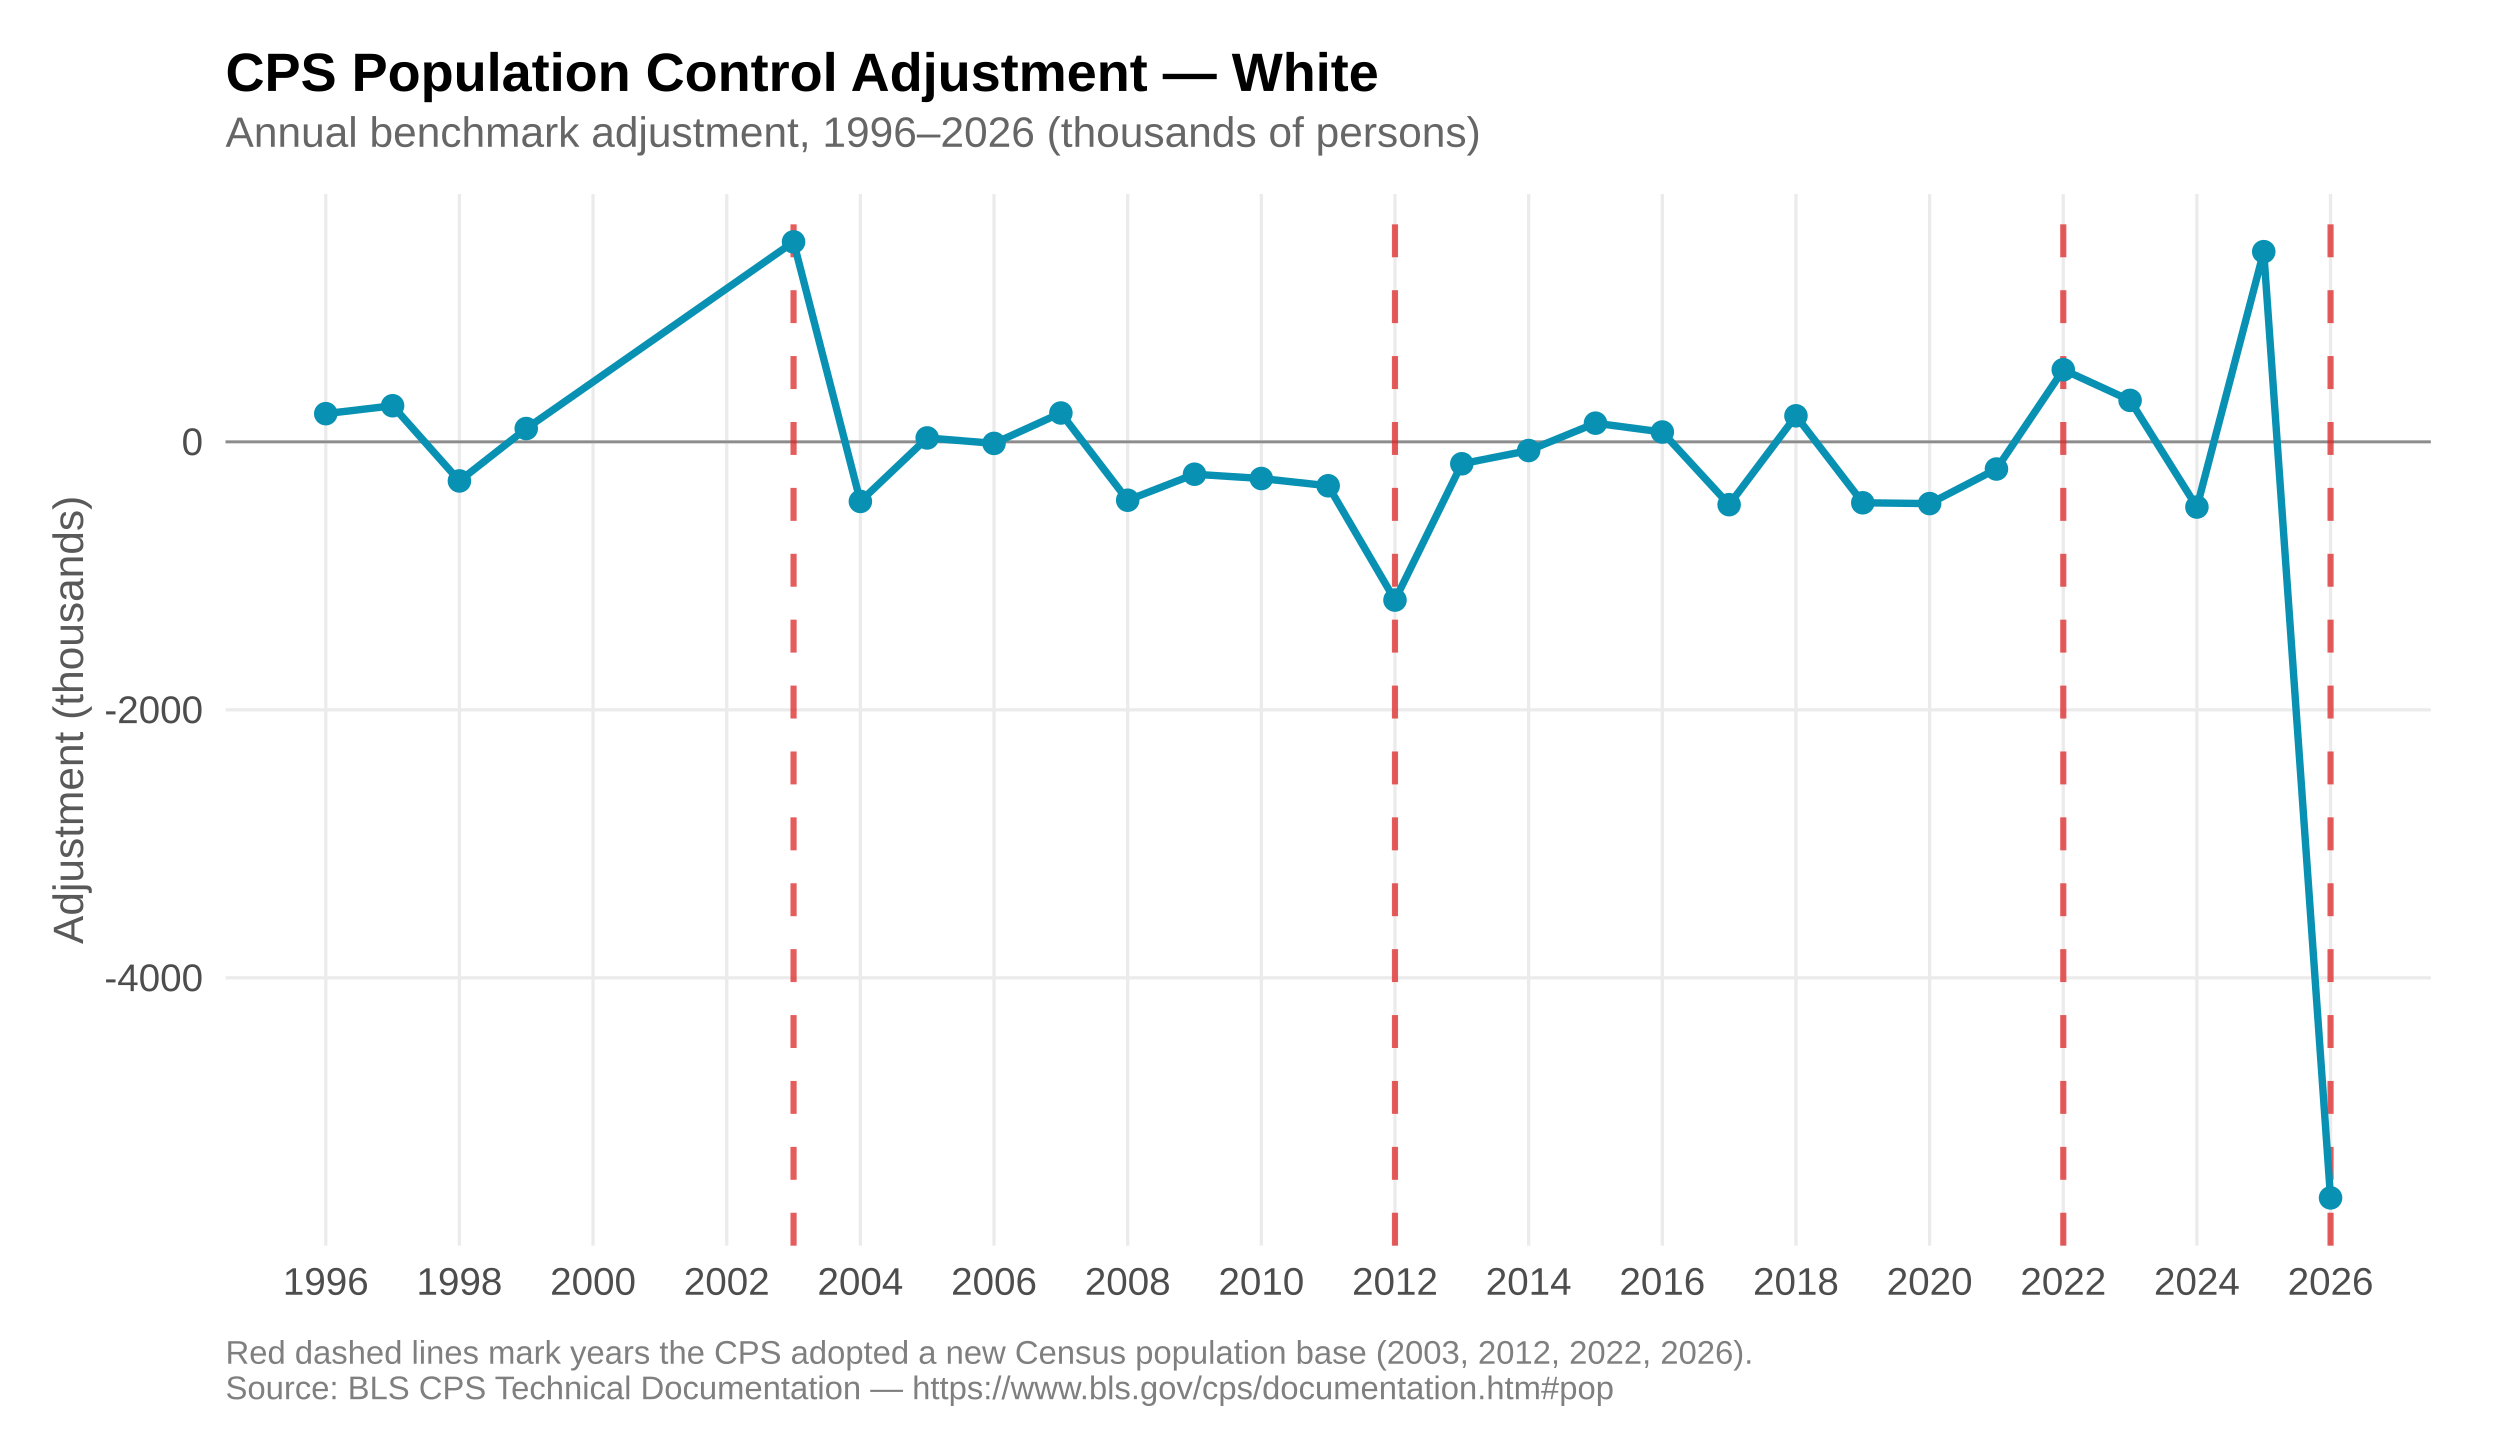
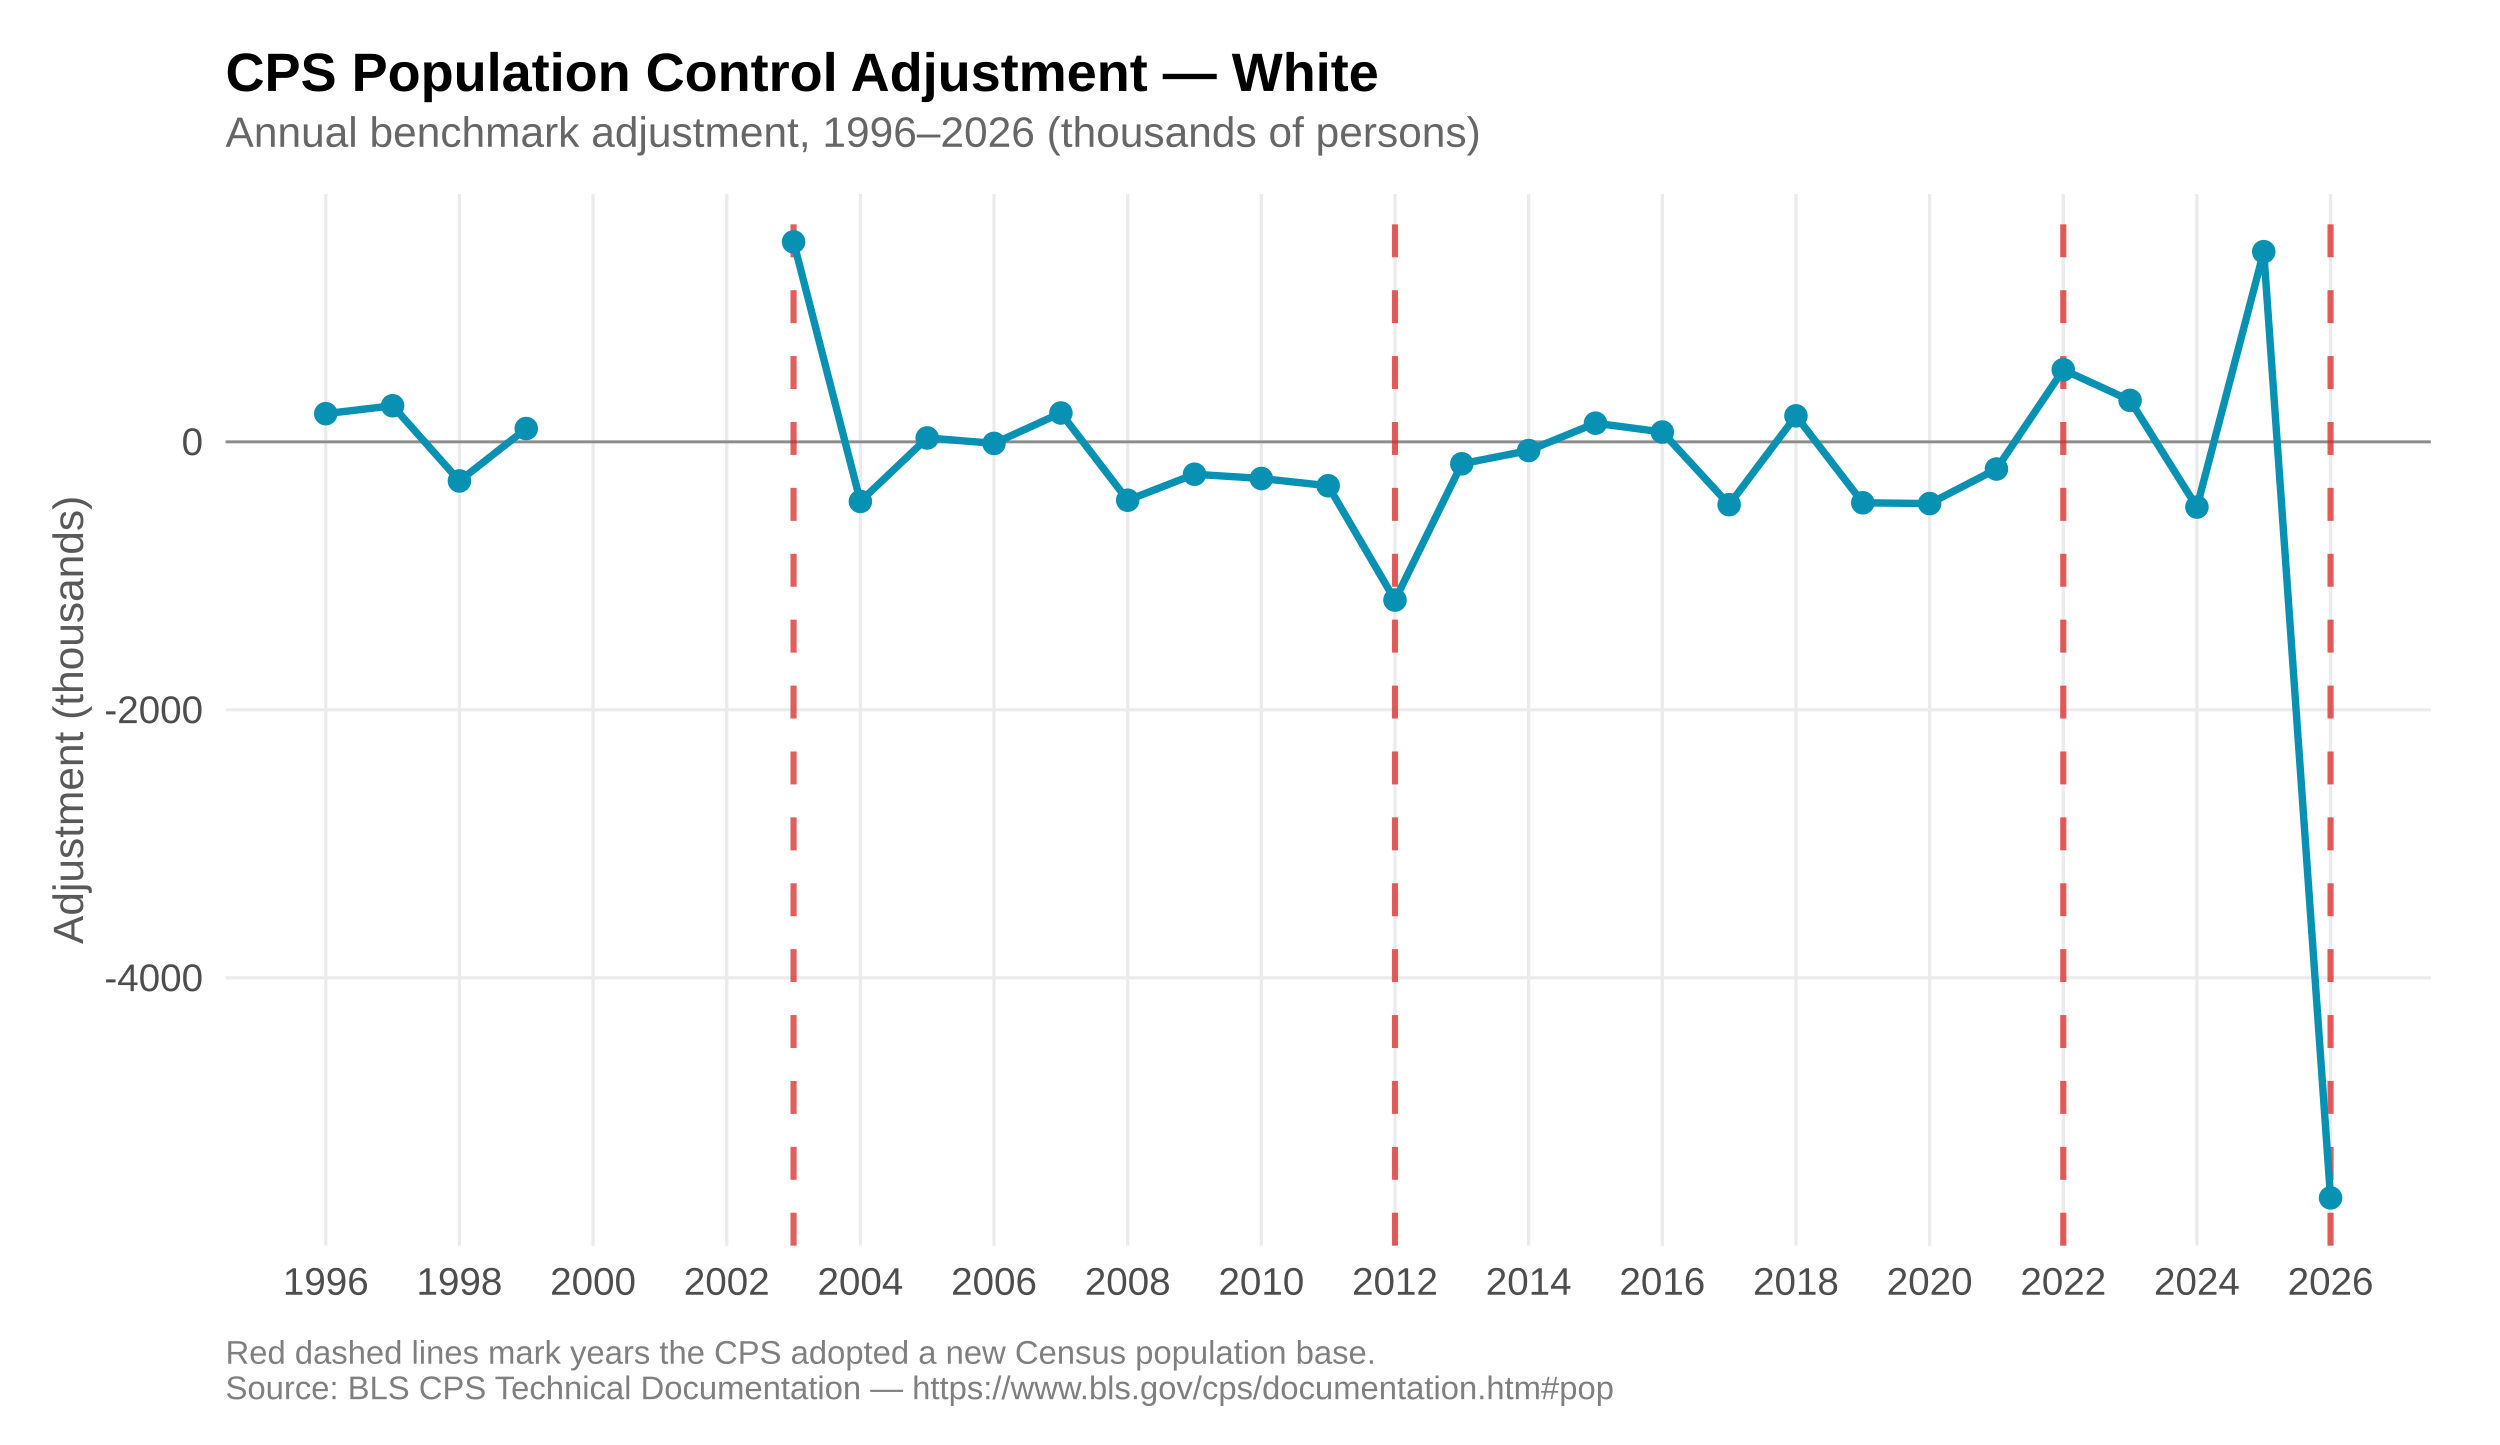
<svg xmlns="http://www.w3.org/2000/svg" width="648.00pt" height="374.40pt" viewBox="0 0 648.00 374.40">
  <g class="svglite">
    <defs>
      <style type="text/css">
    .svglite line, .svglite polyline, .svglite polygon, .svglite path, .svglite rect, .svglite circle {
      fill: none;
      stroke: #000000;
      stroke-linecap: round;
      stroke-linejoin: round;
      stroke-miterlimit: 10.00;
    }
    .svglite text {
      white-space: pre;
    }
    .svglite g.glyphgroup path {
      fill: inherit;
      stroke: none;
    }
  </style>
    </defs>
    <rect width="100%" height="100%" style="stroke: none; fill: none;" />
    <defs>
      <clipPath id="cpMC4wMHw2NDguMDB8MC4wMHwzNzQuNDA=">
        <rect x="0.00" y="0.00" width="648.00" height="374.40" />
      </clipPath>
    </defs>
    <g clip-path="url(#cpMC4wMHw2NDguMDB8MC4wMHwzNzQuNDA=)">
</g>
    <defs>
      <clipPath id="cpNTguNDZ8NjMwLjA3fDUwLjMwfDMyMi44OA==">
        <rect x="58.46" y="50.30" width="571.61" height="272.58" />
      </clipPath>
    </defs>
    <g clip-path="url(#cpNTguNDZ8NjMwLjA3fDUwLjMwfDMyMi44OA==)">
      <polyline points="58.46,253.46 630.07,253.46 " style="stroke-width: 0.85; stroke: #EBEBEB; stroke-linecap: butt;" />
      <polyline points="58.46,183.99 630.07,183.99 " style="stroke-width: 0.85; stroke: #EBEBEB; stroke-linecap: butt;" />
      <polyline points="58.46,114.52 630.07,114.52 " style="stroke-width: 0.85; stroke: #EBEBEB; stroke-linecap: butt;" />
      <polyline points="84.44,322.88 84.44,50.30 " style="stroke-width: 0.85; stroke: #EBEBEB; stroke-linecap: butt;" />
      <polyline points="119.08,322.88 119.08,50.30 " style="stroke-width: 0.85; stroke: #EBEBEB; stroke-linecap: butt;" />
      <polyline points="153.72,322.88 153.72,50.30 " style="stroke-width: 0.85; stroke: #EBEBEB; stroke-linecap: butt;" />
      <polyline points="188.37,322.88 188.37,50.30 " style="stroke-width: 0.85; stroke: #EBEBEB; stroke-linecap: butt;" />
      <polyline points="223.01,322.88 223.01,50.30 " style="stroke-width: 0.85; stroke: #EBEBEB; stroke-linecap: butt;" />
      <polyline points="257.65,322.88 257.65,50.30 " style="stroke-width: 0.85; stroke: #EBEBEB; stroke-linecap: butt;" />
      <polyline points="292.30,322.88 292.30,50.30 " style="stroke-width: 0.85; stroke: #EBEBEB; stroke-linecap: butt;" />
      <polyline points="326.94,322.88 326.94,50.30 " style="stroke-width: 0.85; stroke: #EBEBEB; stroke-linecap: butt;" />
      <polyline points="361.58,322.88 361.58,50.30 " style="stroke-width: 0.85; stroke: #EBEBEB; stroke-linecap: butt;" />
      <polyline points="396.23,322.88 396.23,50.30 " style="stroke-width: 0.85; stroke: #EBEBEB; stroke-linecap: butt;" />
      <polyline points="430.87,322.88 430.87,50.30 " style="stroke-width: 0.85; stroke: #EBEBEB; stroke-linecap: butt;" />
      <polyline points="465.51,322.88 465.51,50.30 " style="stroke-width: 0.85; stroke: #EBEBEB; stroke-linecap: butt;" />
      <polyline points="500.16,322.88 500.16,50.30 " style="stroke-width: 0.85; stroke: #EBEBEB; stroke-linecap: butt;" />
      <polyline points="534.80,322.88 534.80,50.30 " style="stroke-width: 0.85; stroke: #EBEBEB; stroke-linecap: butt;" />
      <polyline points="569.44,322.88 569.44,50.30 " style="stroke-width: 0.85; stroke: #EBEBEB; stroke-linecap: butt;" />
      <polyline points="604.08,322.88 604.08,50.30 " style="stroke-width: 0.85; stroke: #EBEBEB; stroke-linecap: butt;" />
      <line x1="58.46" y1="114.52" x2="630.07" y2="114.52" style="stroke-width: 0.75; stroke: #8C8C8C; stroke-linecap: butt;" />
      <line x1="205.69" y1="322.88" x2="205.69" y2="50.30" style="stroke-width: 1.60; stroke: #DC2626; stroke-opacity: 0.75; stroke-dasharray: 8.54,8.54; stroke-linecap: butt;" />
      <line x1="361.58" y1="322.88" x2="361.58" y2="50.30" style="stroke-width: 1.60; stroke: #DC2626; stroke-opacity: 0.75; stroke-dasharray: 8.54,8.54; stroke-linecap: butt;" />
      <line x1="534.80" y1="322.88" x2="534.80" y2="50.30" style="stroke-width: 1.60; stroke: #DC2626; stroke-opacity: 0.75; stroke-dasharray: 8.54,8.54; stroke-linecap: butt;" />
      <line x1="604.08" y1="322.88" x2="604.08" y2="50.30" style="stroke-width: 1.60; stroke: #DC2626; stroke-opacity: 0.75; stroke-dasharray: 8.54,8.54; stroke-linecap: butt;" />
-       <polyline points="84.44,107.22 101.76,105.17 119.08,124.66 136.40,111.08 205.69,62.69 223.01,129.97 240.33,113.51 257.65,114.93 274.98,107.05 292.30,129.66 309.62,122.92 326.94,124.03 344.26,125.91 361.58,155.54 378.90,120.21 396.23,116.78 413.55,109.69 430.87,111.98 448.19,130.81 465.51,107.78 482.83,130.32 500.16,130.53 517.48,121.57 534.80,95.83 552.12,103.78 569.44,131.43 586.76,65.23 604.08,310.49 " style="stroke-width: 1.92; stroke: #0891B2; stroke-linecap: butt;" />
+       <polyline points="84.44,107.22 101.76,105.17 119.08,124.66 136.40,111.08 " style="stroke-width: 1.92; stroke: #0891B2; stroke-linecap: butt;" />
+       <polyline points="205.69,62.69 223.01,129.97 240.33,113.51 257.65,114.93 274.98,107.05 292.30,129.66 309.62,122.92 326.94,124.03 344.26,125.91 361.58,155.54 378.90,120.21 396.23,116.78 413.55,109.69 430.87,111.98 448.19,130.81 465.51,107.78 482.83,130.32 500.16,130.53 517.48,121.57 534.80,95.83 552.12,103.78 569.44,131.43 586.76,65.23 604.08,310.49 " style="stroke-width: 1.92; stroke: #0891B2; stroke-linecap: butt;" />
      <circle cx="84.44" cy="107.22" r="2.70" style="stroke-width: 0.71; stroke: #0891B2; fill: #0891B2;" />
      <circle cx="101.76" cy="105.17" r="2.70" style="stroke-width: 0.71; stroke: #0891B2; fill: #0891B2;" />
      <circle cx="119.08" cy="124.66" r="2.70" style="stroke-width: 0.71; stroke: #0891B2; fill: #0891B2;" />
      <circle cx="136.40" cy="111.08" r="2.70" style="stroke-width: 0.71; stroke: #0891B2; fill: #0891B2;" />
      <circle cx="205.69" cy="62.69" r="2.70" style="stroke-width: 0.71; stroke: #0891B2; fill: #0891B2;" />
      <circle cx="223.01" cy="129.97" r="2.70" style="stroke-width: 0.71; stroke: #0891B2; fill: #0891B2;" />
      <circle cx="240.33" cy="113.51" r="2.70" style="stroke-width: 0.71; stroke: #0891B2; fill: #0891B2;" />
      <circle cx="257.65" cy="114.93" r="2.70" style="stroke-width: 0.71; stroke: #0891B2; fill: #0891B2;" />
      <circle cx="274.98" cy="107.05" r="2.70" style="stroke-width: 0.71; stroke: #0891B2; fill: #0891B2;" />
      <circle cx="292.30" cy="129.66" r="2.70" style="stroke-width: 0.71; stroke: #0891B2; fill: #0891B2;" />
      <circle cx="309.62" cy="122.92" r="2.70" style="stroke-width: 0.71; stroke: #0891B2; fill: #0891B2;" />
      <circle cx="326.94" cy="124.03" r="2.70" style="stroke-width: 0.71; stroke: #0891B2; fill: #0891B2;" />
      <circle cx="344.26" cy="125.91" r="2.70" style="stroke-width: 0.71; stroke: #0891B2; fill: #0891B2;" />
      <circle cx="361.58" cy="155.54" r="2.70" style="stroke-width: 0.71; stroke: #0891B2; fill: #0891B2;" />
      <circle cx="378.90" cy="120.21" r="2.70" style="stroke-width: 0.71; stroke: #0891B2; fill: #0891B2;" />
      <circle cx="396.23" cy="116.78" r="2.70" style="stroke-width: 0.71; stroke: #0891B2; fill: #0891B2;" />
      <circle cx="413.55" cy="109.69" r="2.70" style="stroke-width: 0.71; stroke: #0891B2; fill: #0891B2;" />
      <circle cx="430.87" cy="111.98" r="2.70" style="stroke-width: 0.71; stroke: #0891B2; fill: #0891B2;" />
      <circle cx="448.19" cy="130.81" r="2.70" style="stroke-width: 0.71; stroke: #0891B2; fill: #0891B2;" />
      <circle cx="465.51" cy="107.78" r="2.70" style="stroke-width: 0.71; stroke: #0891B2; fill: #0891B2;" />
      <circle cx="482.83" cy="130.32" r="2.70" style="stroke-width: 0.71; stroke: #0891B2; fill: #0891B2;" />
      <circle cx="500.16" cy="130.53" r="2.70" style="stroke-width: 0.71; stroke: #0891B2; fill: #0891B2;" />
      <circle cx="517.48" cy="121.57" r="2.70" style="stroke-width: 0.71; stroke: #0891B2; fill: #0891B2;" />
      <circle cx="534.80" cy="95.83" r="2.70" style="stroke-width: 0.71; stroke: #0891B2; fill: #0891B2;" />
      <circle cx="552.12" cy="103.78" r="2.70" style="stroke-width: 0.71; stroke: #0891B2; fill: #0891B2;" />
      <circle cx="569.44" cy="131.43" r="2.70" style="stroke-width: 0.71; stroke: #0891B2; fill: #0891B2;" />
      <circle cx="586.76" cy="65.23" r="2.70" style="stroke-width: 0.71; stroke: #0891B2; fill: #0891B2;" />
      <circle cx="604.08" cy="310.49" r="2.70" style="stroke-width: 0.71; stroke: #0891B2; fill: #0891B2;" />
    </g>
    <g clip-path="url(#cpMC4wMHw2NDguMDB8MC4wMHwzNzQuNDA=)">
      <text x="52.63" y="256.90" text-anchor="end" style="font-size: 10.00px;fill: #4D4D4D; font-family: &quot;Arimo&quot;;" textLength="25.58px" lengthAdjust="spacingAndGlyphs">-4000</text>
      <text x="52.63" y="187.43" text-anchor="end" style="font-size: 10.00px;fill: #4D4D4D; font-family: &quot;Arimo&quot;;" textLength="25.58px" lengthAdjust="spacingAndGlyphs">-2000</text>
      <text x="52.63" y="117.96" text-anchor="end" style="font-size: 10.00px;fill: #4D4D4D; font-family: &quot;Arimo&quot;;" textLength="5.56px" lengthAdjust="spacingAndGlyphs">0</text>
      <text x="84.44" y="335.60" text-anchor="middle" style="font-size: 10.00px;fill: #4D4D4D; font-family: &quot;Arimo&quot;;" textLength="22.25px" lengthAdjust="spacingAndGlyphs">1996</text>
      <text x="119.08" y="335.60" text-anchor="middle" style="font-size: 10.00px;fill: #4D4D4D; font-family: &quot;Arimo&quot;;" textLength="22.25px" lengthAdjust="spacingAndGlyphs">1998</text>
      <text x="153.72" y="335.60" text-anchor="middle" style="font-size: 10.00px;fill: #4D4D4D; font-family: &quot;Arimo&quot;;" textLength="22.25px" lengthAdjust="spacingAndGlyphs">2000</text>
      <text x="188.37" y="335.60" text-anchor="middle" style="font-size: 10.00px;fill: #4D4D4D; font-family: &quot;Arimo&quot;;" textLength="22.25px" lengthAdjust="spacingAndGlyphs">2002</text>
      <text x="223.01" y="335.60" text-anchor="middle" style="font-size: 10.00px;fill: #4D4D4D; font-family: &quot;Arimo&quot;;" textLength="22.25px" lengthAdjust="spacingAndGlyphs">2004</text>
      <text x="257.65" y="335.60" text-anchor="middle" style="font-size: 10.00px;fill: #4D4D4D; font-family: &quot;Arimo&quot;;" textLength="22.25px" lengthAdjust="spacingAndGlyphs">2006</text>
      <text x="292.30" y="335.60" text-anchor="middle" style="font-size: 10.00px;fill: #4D4D4D; font-family: &quot;Arimo&quot;;" textLength="22.25px" lengthAdjust="spacingAndGlyphs">2008</text>
      <text x="326.94" y="335.60" text-anchor="middle" style="font-size: 10.00px;fill: #4D4D4D; font-family: &quot;Arimo&quot;;" textLength="22.25px" lengthAdjust="spacingAndGlyphs">2010</text>
      <text x="361.58" y="335.60" text-anchor="middle" style="font-size: 10.00px;fill: #4D4D4D; font-family: &quot;Arimo&quot;;" textLength="22.25px" lengthAdjust="spacingAndGlyphs">2012</text>
      <text x="396.23" y="335.60" text-anchor="middle" style="font-size: 10.00px;fill: #4D4D4D; font-family: &quot;Arimo&quot;;" textLength="22.25px" lengthAdjust="spacingAndGlyphs">2014</text>
      <text x="430.87" y="335.60" text-anchor="middle" style="font-size: 10.00px;fill: #4D4D4D; font-family: &quot;Arimo&quot;;" textLength="22.25px" lengthAdjust="spacingAndGlyphs">2016</text>
      <text x="465.51" y="335.60" text-anchor="middle" style="font-size: 10.00px;fill: #4D4D4D; font-family: &quot;Arimo&quot;;" textLength="22.25px" lengthAdjust="spacingAndGlyphs">2018</text>
      <text x="500.16" y="335.60" text-anchor="middle" style="font-size: 10.00px;fill: #4D4D4D; font-family: &quot;Arimo&quot;;" textLength="22.25px" lengthAdjust="spacingAndGlyphs">2020</text>
      <text x="534.80" y="335.60" text-anchor="middle" style="font-size: 10.00px;fill: #4D4D4D; font-family: &quot;Arimo&quot;;" textLength="22.25px" lengthAdjust="spacingAndGlyphs">2022</text>
      <text x="569.44" y="335.60" text-anchor="middle" style="font-size: 10.00px;fill: #4D4D4D; font-family: &quot;Arimo&quot;;" textLength="22.25px" lengthAdjust="spacingAndGlyphs">2024</text>
      <text x="604.08" y="335.60" text-anchor="middle" style="font-size: 10.00px;fill: #4D4D4D; font-family: &quot;Arimo&quot;;" textLength="22.25px" lengthAdjust="spacingAndGlyphs">2026</text>
      <text transform="translate(21.52,186.59) rotate(-90)" text-anchor="middle" style="font-size: 11.00px;fill: #595959; font-family: &quot;Arimo&quot;;" textLength="116.25px" lengthAdjust="spacingAndGlyphs">Adjustment (thousands)</text>
      <text x="58.46" y="38.05" style="font-size: 11.00px;fill: #666666; font-family: &quot;Arimo&quot;;" textLength="325.59px" lengthAdjust="spacingAndGlyphs">Annual benchmark adjustment, 1996–2026 (thousands of persons)</text>
      <text x="58.46" y="23.58" style="font-size: 14.00px; font-weight: bold; font-family: &quot;Arimo&quot;;" textLength="298.84px" lengthAdjust="spacingAndGlyphs">CPS Population Control Adjustment — White</text>
-       <text x="58.46" y="353.49" style="font-size: 8.50px;fill: #7F7F7F; font-family: &quot;Arimo&quot;;" textLength="396.31px" lengthAdjust="spacingAndGlyphs">Red dashed lines mark years the CPS adopted a new Census population base (2003, 2012, 2022, 2026).</text>
+       <text x="58.46" y="353.49" style="font-size: 8.50px;fill: #7F7F7F; font-family: &quot;Arimo&quot;;" textLength="298.39px" lengthAdjust="spacingAndGlyphs">Red dashed lines mark years the CPS adopted a new Census population base.</text>
      <text x="58.46" y="362.67" style="font-size: 8.50px;fill: #7F7F7F; font-family: &quot;Arimo&quot;;" textLength="360.08px" lengthAdjust="spacingAndGlyphs">Source: BLS CPS Technical Documentation — https://www.bls.gov/cps/documentation.htm#pop</text>
    </g>
  </g>
</svg>
